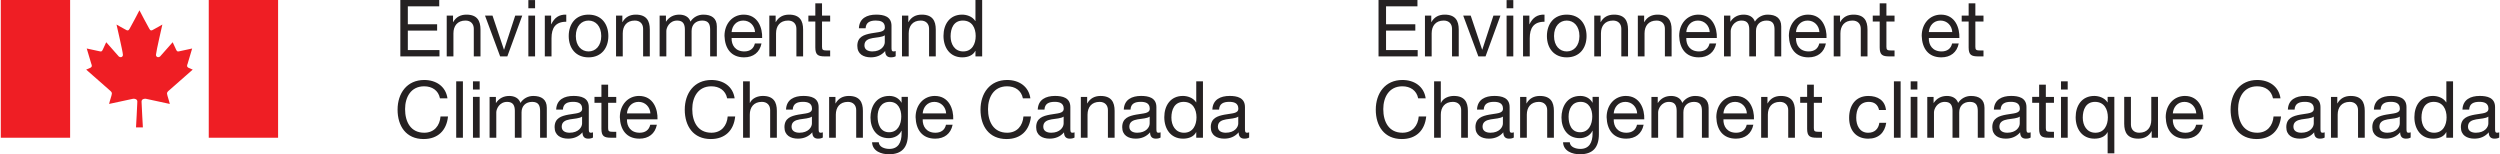
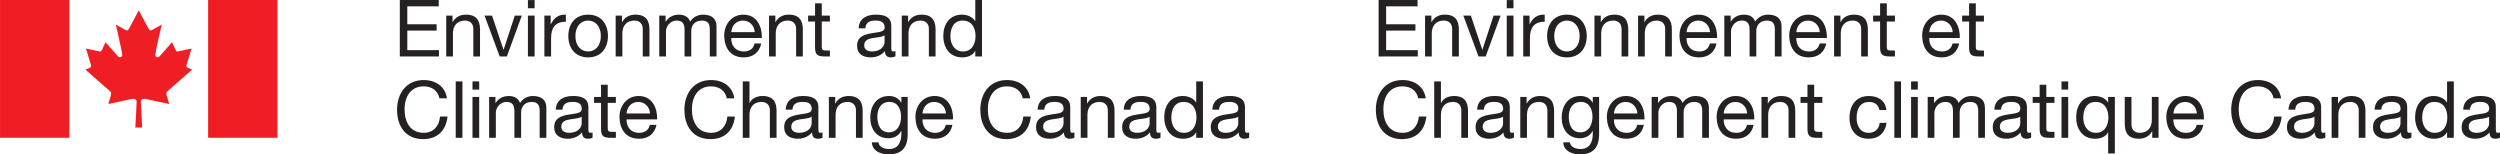
- <svg xmlns="http://www.w3.org/2000/svg" width="1627" height="100" viewBox="0 0 1626 100">
+ <svg xmlns="http://www.w3.org/2000/svg" viewBox="0 0 1626 100">
  <path d="M90.25 6.695s-5.586 10.77-6.328 11.875c-.75 1.489-1.496 1.489-2.621.746-1.492-.746-5.969-3.336-5.969-3.336s4.113 17.805 4.113 19.293c.364 1.489-1.125 2.602-2.617 1.489-.367-.367-8.2-9.282-8.2-9.282s-1.858 4.082-2.241 4.832c-.367.739-.739 1.473-1.864 1.11-1.492-.371-8.578-1.86-8.578-1.86s2.625 8.895 2.985 10.02c.363.89.746 1.855-.742 2.598l-2.606 1.12S70.859 58.685 71.238 59.06c.754.742 1.496 1.113.754 3.351-.754 2.235-1.5 5.23-1.5 5.23s14.172-2.995 15.664-3.374c1.305-.133 2.723.379 2.723 1.867 0 1.508-.867 16.797-.867 16.797h4.48s-.867-15.29-.867-16.797c0-1.488 1.414-2 2.73-1.867 1.497.379 15.657 3.375 15.657 3.375s-.75-2.996-1.492-5.23c-.75-2.24 0-2.61.742-3.352.379-.375 15.66-13.758 15.66-13.758l-2.606-1.121c-1.492-.742-1.097-1.707-.742-2.598.36-1.125 2.98-10.02 2.98-10.02s-7.09 1.489-8.581 1.86c-1.11.363-1.493-.371-1.864-1.11-.367-.75-2.234-4.832-2.234-4.832s-7.836 8.915-8.203 9.282c-1.488 1.113-2.98 0-2.61-1.489 0-1.488 4.102-19.293 4.102-19.293s-4.473 2.59-5.96 3.336c-1.118.743-1.876.743-2.61-.746-.742-1.105-6.344-11.875-6.344-11.875M45.129 0H.016v89.637h45.113ZM180.48 0h-45.12v89.637h45.12Zm0 0" style="stroke:none;fill-rule:nonzero;fill:#ee1d23;fill-opacity:.992" />
  <path d="M896.652.02h25.325v4.109h-20.442v11.668h19.055v4.11h-19.055v12.69h20.594v4.11h-25.48V.02ZM926.86 10.14h4.113v4.215h.101c1.844-3.289 4.832-4.832 8.63-4.832 6.987 0 9.144 4.008 9.144 9.711v17.473h-4.368V18.719c0-3.239-2.054-5.34-5.394-5.34-5.293 0-7.86 3.543-7.86 8.324v15.004h-4.367ZM966.29 36.707h-4.677l-9.863-26.566h4.883l7.445 22.152h.102l7.246-22.152h4.57ZM979.992 5.363h4.367V.023h-4.367Zm0 31.344h4.367v-26.57h-4.367ZM990.7 10.14h4.109v5.602h.105c2.106-4.27 5.031-6.375 9.754-6.219v4.625c-7.035 0-9.602 4.008-9.602 10.739v11.82H990.7ZM1019.133 9.523c8.422 0 12.894 6.114 12.894 13.93 0 7.754-4.472 13.875-12.894 13.875s-12.899-6.121-12.899-13.875c0-7.816 4.477-13.93 12.899-13.93m0 23.95c4.57 0 8.265-3.598 8.265-10.02 0-6.476-3.695-10.074-8.265-10.074s-8.27 3.598-8.27 10.074c0 6.422 3.7 10.02 8.27 10.02M1037.035 10.14h4.113v4.215h.102c1.844-3.289 4.828-4.832 8.629-4.832 6.988 0 9.144 4.008 9.144 9.711v17.473h-4.367V18.719c0-3.239-2.058-5.34-5.394-5.34-5.293 0-7.86 3.543-7.86 8.324v15.004h-4.367ZM1065.402 10.14h4.106v4.215h.105c1.852-3.289 4.828-4.832 8.625-4.832 6.989 0 9.145 4.008 9.145 9.711v17.473h-4.367V18.719c0-3.239-2.051-5.34-5.387-5.34-5.293 0-7.86 3.543-7.86 8.324v15.004h-4.367ZM1116.402 28.281c-1.187 5.86-5.394 9.043-11.351 9.043-8.48 0-12.488-5.86-12.742-13.976 0-7.961 5.246-13.825 12.48-13.825 9.402 0 12.277 8.79 12.02 15.211h-19.875c-.157 4.625 2.468 8.735 8.265 8.735 3.598 0 6.117-1.746 6.887-5.188Zm-4.215-7.398c-.203-4.164-3.343-7.5-7.652-7.5-4.57 0-7.297 3.437-7.601 7.5ZM1121.488 10.14h4.114v3.907h.101c1.95-2.98 4.93-4.524 8.574-4.524 3.239 0 6.22 1.282 7.297 4.524 1.797-2.828 4.93-4.524 8.32-4.524 5.29 0 8.833 2.211 8.833 7.707v19.477h-4.368V19.289c0-3.293-.87-5.91-5.132-5.91-4.215 0-6.934 2.672-6.934 6.781v16.547h-4.371V19.289c0-3.445-1.078-5.91-4.977-5.91-5.187 0-7.09 4.777-7.09 6.781v16.547h-4.367ZM1187.793 28.281c-1.18 5.86-5.395 9.043-11.352 9.043-8.472 0-12.48-5.86-12.742-13.976 0-7.961 5.246-13.825 12.488-13.825 9.395 0 12.274 8.79 12.02 15.211h-19.879c-.152 4.625 2.465 8.735 8.27 8.735 3.597 0 6.109-1.746 6.886-5.188Zm-4.215-7.398c-.2-4.164-3.336-7.5-7.652-7.5-4.57 0-7.293 3.437-7.598 7.5ZM1192.879 10.14h4.11v4.215h.105c1.847-3.289 4.824-4.832 8.625-4.832 6.984 0 9.144 4.008 9.144 9.711v17.473h-4.367V18.719c0-3.239-2.05-5.34-5.39-5.34-5.293 0-7.86 3.543-7.86 8.324v15.004h-4.367ZM1227.176 10.14h5.293v3.852h-5.293v16.496c0 2.004.562 2.367 3.289 2.367h2.004v3.852h-3.336c-4.524 0-6.324-.922-6.324-5.809V13.992h-4.524v-3.851h4.524V2.176h4.367ZM1274.246 28.281c-1.18 5.86-5.394 9.043-11.351 9.043-8.477 0-12.48-5.86-12.743-13.976 0-7.961 5.246-13.825 12.489-13.825 9.394 0 12.273 8.79 12.02 15.211h-19.88c-.156 4.625 2.465 8.735 8.266 8.735 3.598 0 6.113-1.746 6.887-5.188Zm-4.215-7.398c-.203-4.164-3.336-7.5-7.652-7.5-4.57 0-7.297 3.437-7.598 7.5ZM1285.063 10.14h5.292v3.852h-5.293v16.496c0 2.004.563 2.367 3.29 2.367h2.003v3.852h-3.34c-4.519 0-6.32-.922-6.32-5.809V13.992h-4.523v-3.851h4.523V2.176h4.368ZM922.441 63.973c-1.027-5.188-5.187-7.809-10.273-7.809-8.734 0-12.43 7.195-12.43 14.848 0 8.379 3.696 15.367 12.477 15.367 6.426 0 10.125-4.524 10.586-10.582h4.879c-.926 9.144-6.621 14.691-15.871 14.691-11.399 0-16.954-8.425-16.954-19.113 0-10.637 6.063-19.32 17.36-19.32 7.66 0 13.976 4.11 15.11 11.918ZM932.813 52.93h4.367v14.027h.101c1.438-3.184 5.188-4.523 8.371-4.523 6.989 0 9.145 4.007 9.145 9.714v17.473h-4.367V71.637c0-3.239-2.051-5.344-5.39-5.344-5.294 0-7.86 3.543-7.86 8.32v15.008h-4.367ZM984.68 89.508c-.77.46-1.742.719-3.13.719-2.265 0-3.698-1.235-3.698-4.11-2.418 2.828-5.653 4.11-9.352 4.11-4.824 0-8.785-2.16-8.785-7.45 0-6.011 4.469-7.3 8.992-8.172 4.824-.921 8.938-.617 8.938-3.906 0-3.8-3.137-4.418-5.91-4.418-3.696 0-6.419 1.13-6.626 5.035h-4.363c.258-6.574 5.34-8.886 11.25-8.886 4.777 0 9.965 1.078 9.965 7.293v13.672c0 2.05 0 2.98 1.387 2.98.359 0 .77-.05 1.332-.258Zm-7.09-13.621c-1.695 1.234-4.977 1.289-7.906 1.797-2.88.515-5.344 1.546-5.344 4.785 0 2.875 2.465 3.906 5.137 3.906 5.75 0 8.113-3.598 8.113-6.012ZM988.79 63.063h4.112v4.214h.102c1.848-3.289 4.828-4.832 8.629-4.832 6.988 0 9.144 4.008 9.144 9.715v17.473h-4.367V71.645c0-3.239-2.058-5.344-5.394-5.344-5.293 0-7.86 3.547-7.86 8.324v15.008h-4.367ZM1040.055 87.352c0 8.632-3.953 13.05-12.328 13.05-4.98 0-10.73-2.004-10.989-7.808h4.364c.207 3.183 4.007 4.316 6.886 4.316 5.696 0 7.961-4.11 7.961-10.07v-1.746h-.105c-1.438 3.234-4.926 4.824-8.27 4.824-7.906 0-11.867-6.215-11.867-13.457 0-6.273 3.09-14.031 12.281-14.031 3.336 0 6.32 1.488 7.907 4.418h.054v-3.801h4.106Zm-4.309-11.563c0-4.676-2.062-9.504-7.555-9.504-5.597 0-7.859 4.57-7.859 9.66 0 4.778 1.746 10.121 7.496 10.121 5.758 0 7.918-5.289 7.918-10.277M1069.176 81.195c-1.184 5.86-5.39 9.043-11.348 9.043-8.48 0-12.488-5.86-12.742-13.976 0-7.961 5.242-13.825 12.48-13.825 9.399 0 12.274 8.793 12.02 15.215h-19.879c-.152 4.621 2.473 8.73 8.27 8.73 3.597 0 6.117-1.745 6.886-5.187Zm-4.211-7.398c-.203-4.164-3.34-7.5-7.652-7.5-4.57 0-7.297 3.437-7.606 7.5ZM1074.242 63.063h4.113v3.906h.102c1.95-2.98 4.93-4.524 8.574-4.524 3.239 0 6.219 1.29 7.297 4.524 1.797-2.828 4.93-4.524 8.32-4.524 5.29 0 8.832 2.211 8.832 7.711v19.477h-4.367V72.21c0-3.29-.87-5.91-5.133-5.91-4.214 0-6.937 2.672-6.937 6.781v16.55h-4.367V72.212c0-3.445-1.078-5.91-4.977-5.91-5.187 0-7.09 4.777-7.09 6.781v16.55h-4.367ZM1140.57 81.195c-1.18 5.86-5.394 9.043-11.351 9.043-8.477 0-12.48-5.86-12.742-13.976 0-7.961 5.246-13.825 12.488-13.825 9.394 0 12.273 8.793 12.02 15.215h-19.88c-.156 4.621 2.465 8.73 8.266 8.73 3.598 0 6.113-1.745 6.887-5.187Zm-4.215-7.398c-.203-4.164-3.335-7.5-7.652-7.5-4.57 0-7.297 3.437-7.598 7.5ZM1145.656 63.063h4.106v4.214h.11c1.847-3.289 4.823-4.832 8.62-4.832 6.988 0 9.145 4.008 9.145 9.715v17.473h-4.367V71.645c0-3.239-2.051-5.344-5.387-5.344-5.293 0-7.86 3.547-7.86 8.324v15.008h-4.367ZM1179.953 63.063h5.293v3.855h-5.293v16.496c0 2.004.563 2.363 3.29 2.363h2.003v3.856h-3.34c-4.52 0-6.324-.926-6.324-5.813V66.918h-4.52v-3.856h4.52v-7.96h4.371ZM1222.379 71.598c-.672-3.34-2.977-5.297-6.574-5.297-6.325 0-8.27 4.988-8.27 10.383 0 4.879 2.207 9.71 7.754 9.71 4.207 0 6.727-2.464 7.297-6.472h4.469c-.977 6.473-5.04 10.328-11.72 10.328-8.112 0-12.425-5.656-12.425-13.566 0-7.97 4.11-14.235 12.535-14.235 6.008 0 10.832 2.828 11.453 9.149ZM1232.063 58.285h4.367v-5.347h-4.368Zm0 31.344h4.367V58.285h-4.368ZM1242.969 58.285h4.367v-5.347h-4.367Zm0 31.344h4.367v-26.57h-4.367ZM1253.766 63.063h4.113v3.906h.098c1.953-2.98 4.933-4.524 8.578-4.524 3.234 0 6.21 1.29 7.297 4.524 1.793-2.828 4.93-4.524 8.32-4.524 5.293 0 8.832 2.211 8.832 7.711v19.477h-4.367V72.21c0-3.29-.875-5.91-5.133-5.91-4.215 0-6.938 2.672-6.938 6.781v16.55h-4.367V72.212c0-3.445-1.078-5.91-4.976-5.91-5.188 0-7.09 4.777-7.09 6.781v16.55h-4.367ZM1321.047 89.508c-.77.46-1.742.719-3.137.719-2.258 0-3.691-1.235-3.691-4.11-2.418 2.828-5.653 4.11-9.352 4.11-4.832 0-8.785-2.16-8.785-7.45 0-6.011 4.469-7.3 8.992-8.172 4.824-.921 8.938-.617 8.938-3.906 0-3.8-3.137-4.418-5.91-4.418-3.7 0-6.418 1.13-6.625 5.035h-4.368c.254-6.574 5.344-8.886 11.254-8.886 4.778 0 9.961 1.078 9.961 7.293v13.672c0 2.05 0 2.98 1.387 2.98.363 0 .773-.05 1.336-.258Zm-7.09-13.621c-1.695 1.234-4.984 1.289-7.91 1.797-2.875.515-5.34 1.546-5.34 4.785 0 2.875 2.465 3.906 5.137 3.906 5.75 0 8.113-3.598 8.113-6.012ZM1330.93 63.063h5.293v3.855h-5.293v16.496c0 2.004.57 2.363 3.289 2.363h2.004v3.856h-3.336c-4.524 0-6.317-.926-6.317-5.813V66.918h-4.523v-3.856h4.523v-7.96h4.36ZM1340.793 58.285h4.367v-5.347h-4.367Zm0 31.344h4.367v-26.57h-4.367ZM1375.512 99.797h-4.367v-13.77h-.102c-1.434 2.93-4.828 4.211-8.477 4.211-8.164 0-12.226-6.476-12.226-13.976 0-7.5 4.008-13.825 12.129-13.825 2.718 0 6.625 1.032 8.574 4.165h.102v-3.543h4.367Zm-12.328-13.414c5.855 0 8.113-5.031 8.113-10.02 0-5.242-2.36-10.066-8.367-10.066-5.961 0-7.965 5.082-7.965 10.273 0 4.989 2.566 9.813 8.219 9.813M1403.922 89.617h-4.106v-4.215h-.109c-1.848 3.29-4.824 4.832-8.621 4.832-6.988 0-9.149-4.007-9.149-9.71V63.05h4.372v17.988c0 3.238 2.05 5.34 5.386 5.34 5.293 0 7.86-3.543 7.86-8.324V63.05h4.367ZM1433.043 81.195c-1.18 5.86-5.395 9.043-11.352 9.043-8.48 0-12.48-5.86-12.742-13.976 0-7.961 5.246-13.825 12.485-13.825 9.398 0 12.277 8.793 12.02 15.215h-19.88c-.148 4.621 2.469 8.73 8.274 8.73 3.59 0 6.109-1.745 6.879-5.187Zm-4.215-7.398c-.2-4.164-3.336-7.5-7.652-7.5-4.567 0-7.293 3.437-7.602 7.5ZM1478.758 63.973c-1.031-5.188-5.188-7.809-10.274-7.809-8.734 0-12.43 7.195-12.43 14.848 0 8.379 3.696 15.367 12.477 15.367 6.426 0 10.125-4.524 10.586-10.582h4.88c-.927 9.144-6.622 14.691-15.872 14.691-11.406 0-16.953-8.425-16.953-19.113 0-10.637 6.062-19.32 17.36-19.32 7.66 0 13.976 4.11 15.109 11.918ZM1512.387 89.508c-.77.46-1.75.719-3.137.719-2.258 0-3.695-1.235-3.695-4.11-2.414 2.828-5.649 4.11-9.348 4.11-4.832 0-8.785-2.16-8.785-7.45 0-6.011 4.469-7.3 8.984-8.172 4.832-.921 8.942-.617 8.942-3.906 0-3.8-3.133-4.418-5.907-4.418-3.699 0-6.418 1.13-6.625 5.035h-4.367c.258-6.574 5.344-8.886 11.25-8.886 4.781 0 9.965 1.078 9.965 7.293v13.672c0 2.05 0 2.98 1.39 2.98.356 0 .77-.05 1.333-.258Zm-7.09-13.621c-1.695 1.234-4.985 1.289-7.91 1.797-2.875.515-5.34 1.546-5.34 4.785 0 2.875 2.465 3.906 5.137 3.906 5.75 0 8.113-3.598 8.113-6.012ZM1516.496 63.063h4.113v4.214h.102c1.844-3.289 4.824-4.832 8.621-4.832 6.988 0 9.148 4.008 9.148 9.715v17.473h-4.37V71.645c0-3.239-2.051-5.344-5.387-5.344-5.293 0-7.86 3.547-7.86 8.324v15.008h-4.367ZM1568.363 89.508c-.77.46-1.75.719-3.129.719-2.265 0-3.707-1.235-3.707-4.11-2.41 2.828-5.648 4.11-9.343 4.11-4.832 0-8.786-2.16-8.786-7.45 0-6.011 4.47-7.3 8.985-8.172 4.832-.921 8.937-.617 8.937-3.906 0-3.8-3.129-4.418-5.902-4.418-3.7 0-6.418 1.13-6.625 5.035h-4.363c.254-6.574 5.34-8.886 11.242-8.886 4.777 0 9.969 1.078 9.969 7.293v13.672c0 2.05 0 2.98 1.382 2.98.364 0 .778-.05 1.34-.258Zm-7.09-13.621c-1.695 1.234-4.976 1.289-7.906 1.797-2.879.515-5.344 1.546-5.344 4.785 0 2.875 2.465 3.906 5.137 3.906 5.75 0 8.113-3.598 8.113-6.012ZM1595.95 89.617h-4.368v-3.594h-.102c-1.433 2.93-4.828 4.211-8.472 4.211-8.168 0-12.227-6.472-12.227-13.976 0-7.5 4.004-13.824 12.125-13.824 2.719 0 6.625 1.03 8.574 4.16h.102V52.93h4.367Zm-12.329-3.238c5.856 0 8.117-5.031 8.117-10.02 0-5.242-2.36-10.066-8.37-10.066-5.962 0-7.966 5.082-7.966 10.273 0 4.98 2.567 9.813 8.22 9.813M1626.004 89.508c-.77.46-1.746.719-3.133.719-2.262 0-3.7-1.235-3.7-4.11-2.413 2.828-5.648 4.11-9.347 4.11-4.832 0-8.785-2.16-8.785-7.45 0-6.011 4.469-7.3 8.988-8.172 4.828-.921 8.938-.617 8.938-3.906 0-3.8-3.133-4.418-5.906-4.418-3.696 0-6.418 1.13-6.625 5.035h-4.368c.262-6.574 5.344-8.886 11.25-8.886 4.778 0 9.97 1.078 9.97 7.293v13.672c0 2.05 0 2.98 1.378 2.98.363 0 .777-.05 1.34-.258Zm-7.09-13.621c-1.691 1.234-4.98 1.289-7.906 1.797-2.88.515-5.344 1.546-5.344 4.785 0 2.875 2.465 3.906 5.137 3.906 5.75 0 8.113-3.598 8.113-6.012ZM260.035.02h25.32v4.109h-20.44v11.668h19.062v4.11h-19.063v12.69h20.598v4.11h-25.477ZM290.223 10.14h4.109v4.215h.106c1.847-3.289 4.824-4.832 8.628-4.832 6.98 0 9.141 4.008 9.141 9.711v17.473h-4.363V18.719c0-3.239-2.059-5.34-5.395-5.34-5.293 0-7.86 3.543-7.86 8.324v15.004h-4.366ZM329.672 36.707h-4.676l-9.855-26.566h4.879l7.44 22.152h.11l7.243-22.152h4.57ZM343.355 5.363h4.368V.023h-4.368Zm0 31.344h4.368v-26.57h-4.368ZM354.063 10.14h4.105v5.602h.11c2.1-4.27 5.03-6.375 9.753-6.219v4.625c-7.035 0-9.601 4.008-9.601 10.739v11.82h-4.368ZM382.516 9.523c8.43 0 12.898 6.114 12.898 13.93 0 7.754-4.469 13.875-12.898 13.875-8.422 0-12.891-6.121-12.891-13.875 0-7.816 4.469-13.93 12.89-13.93m0 23.95c4.57 0 8.274-3.598 8.274-10.02 0-6.476-3.703-10.074-8.273-10.074s-8.266 3.598-8.266 10.074c0 6.422 3.695 10.02 8.266 10.02M400.422 10.14h4.105v4.215h.106c1.851-3.289 4.824-4.832 8.629-4.832 6.984 0 9.14 4.008 9.14 9.711v17.473h-4.363V18.719c0-3.239-2.055-5.34-5.39-5.34-5.294 0-7.86 3.543-7.86 8.324v15.004h-4.367ZM428.785 10.14h4.11v3.907H433c1.95-2.98 4.93-4.524 8.574-4.524 3.238 0 6.219 1.282 7.297 4.524 1.797-2.828 4.93-4.524 8.317-4.524 5.292 0 8.835 2.211 8.835 7.707v19.477h-4.367V19.289c0-3.293-.87-5.91-5.133-5.91-4.214 0-6.933 2.672-6.933 6.781v16.547h-4.367V19.289c0-3.445-1.082-5.91-4.985-5.91-5.187 0-7.086 4.777-7.086 6.781v16.547h-4.367ZM495.09 28.281c-1.18 5.86-5.395 9.043-11.348 9.043-8.476 0-12.484-5.86-12.742-13.976 0-7.961 5.242-13.825 12.48-13.825 9.399 0 12.282 8.79 12.024 15.211h-19.879c-.156 4.625 2.469 8.735 8.27 8.735 3.593 0 6.109-1.746 6.882-5.188Zm-4.215-7.398c-.2-4.164-3.336-7.5-7.648-7.5-4.57 0-7.297 3.437-7.602 7.5ZM500.176 10.14h4.11v4.215h.105c1.847-3.289 4.824-4.832 8.629-4.832 6.984 0 9.14 4.008 9.14 9.711v17.473h-4.363V18.719c0-3.239-2.055-5.34-5.395-5.34-5.289 0-7.855 3.543-7.855 8.324v15.004h-4.371ZM534.473 10.14h5.293v3.852h-5.293v16.496c0 2.004.57 2.367 3.289 2.367h2.004v3.852h-3.336c-4.524 0-6.32-.922-6.32-5.809V13.992h-4.52v-3.851h4.52V2.176h4.363ZM582.41 36.598c-.773.46-1.75.718-3.137.718-2.257 0-3.699-1.234-3.699-4.109-2.41 2.828-5.648 4.11-9.347 4.11-4.825 0-8.782-2.16-8.782-7.45 0-6.012 4.47-7.297 8.992-8.172 4.825-.922 8.938-.617 8.938-3.906 0-3.8-3.137-4.418-5.91-4.418-3.7 0-6.418 1.129-6.625 5.035h-4.363c.253-6.574 5.34-8.886 11.242-8.886 4.777 0 9.968 1.078 9.968 7.293v13.671c0 2.051 0 2.98 1.387 2.98.356 0 .766-.05 1.336-.257Zm-7.09-13.621c-1.695 1.234-4.984 1.289-7.914 1.804-2.87.508-5.34 1.54-5.34 4.778 0 2.875 2.47 3.906 5.141 3.906 5.75 0 8.113-3.598 8.113-6.016ZM586.52 10.14h4.105v4.215h.105c1.852-3.289 4.825-4.832 8.63-4.832 6.984 0 9.14 4.008 9.14 9.711v17.473h-4.363V18.719c0-3.239-2.055-5.34-5.39-5.34-5.294 0-7.86 3.543-7.86 8.324v15.004h-4.367ZM638.695 36.707h-4.367v-3.594h-.101c-1.442 2.93-4.829 4.211-8.477 4.211-8.164 0-12.227-6.472-12.227-13.976 0-7.5 4.008-13.825 12.125-13.825 2.723 0 6.63 1.032 8.579 4.16h.101V.02h4.367Zm-12.328-3.234c5.856 0 8.113-5.035 8.113-10.024 0-5.242-2.359-10.066-8.367-10.066-5.96 0-7.965 5.082-7.965 10.273 0 4.98 2.57 9.817 8.22 9.817M285.824 63.973c-1.023-5.188-5.183-7.809-10.27-7.809-8.738 0-12.429 7.195-12.429 14.848 0 8.379 3.691 15.367 12.477 15.367 6.425 0 10.12-4.524 10.586-10.582h4.875c-.922 9.144-6.625 14.691-15.872 14.691-11.402 0-16.949-8.425-16.949-19.113 0-10.637 6.063-19.32 17.36-19.32 7.656 0 13.976 4.11 15.105 11.918ZM296.398 58.285h4.368v-5.347h-4.368Zm0 31.344h4.368V58.285h-4.368ZM307.305 58.285h4.367v-5.347h-4.367Zm0 31.344h4.367v-26.57h-4.367ZM318.121 63.063h4.11v3.906h.105c1.95-2.98 4.93-4.524 8.578-4.524 3.234 0 6.215 1.29 7.293 4.524 1.797-2.828 4.934-4.524 8.316-4.524 5.293 0 8.836 2.211 8.836 7.711v19.477h-4.367V72.21c0-3.29-.87-5.91-5.133-5.91-4.214 0-6.933 2.676-6.933 6.781v16.55h-4.367V72.212c0-3.445-1.079-5.91-4.985-5.91-5.187 0-7.086 4.777-7.086 6.781v16.55h-4.367ZM385.406 89.508c-.773.46-1.75.719-3.136.719-2.258 0-3.7-1.235-3.7-4.11-2.41 2.828-5.648 4.11-9.347 4.11-4.828 0-8.782-2.16-8.782-7.45 0-6.011 4.47-7.3 8.989-8.172 4.828-.921 8.937-.617 8.937-3.906 0-3.8-3.133-4.418-5.906-4.418-3.7 0-6.418 1.13-6.629 5.035h-4.367c.262-6.578 5.348-8.886 11.25-8.886 4.777 0 9.969 1.078 9.969 7.293v13.672c0 2.05 0 2.98 1.386 2.98.356 0 .766-.05 1.336-.258Zm-7.09-13.621c-1.695 1.234-4.984 1.289-7.914 1.797-2.875.515-5.34 1.546-5.34 4.785 0 2.875 2.465 3.906 5.141 3.906 5.75 0 8.113-3.598 8.113-6.012ZM395.266 63.063h5.293v3.855h-5.293v16.496c0 2.004.57 2.363 3.289 2.363h2.004v3.856h-3.336c-4.524 0-6.317-.926-6.317-5.813V66.918h-4.523v-3.856h4.523v-7.96h4.36ZM426.988 81.195c-1.18 5.86-5.394 9.043-11.351 9.043-8.477 0-12.48-5.86-12.742-13.976 0-7.961 5.246-13.825 12.48-13.825 9.402 0 12.281 8.793 12.027 15.215h-19.879c-.16 4.621 2.465 8.73 8.266 8.73 3.594 0 6.113-1.745 6.883-5.187Zm-4.215-7.398c-.203-4.164-3.336-7.5-7.652-7.5-4.57 0-7.297 3.437-7.598 7.5ZM472.723 63.973c-1.028-5.188-5.188-7.809-10.274-7.809-8.734 0-12.426 7.195-12.426 14.848 0 8.379 3.692 15.367 12.477 15.367 6.422 0 10.121-4.524 10.582-10.582h4.879c-.922 9.144-6.625 14.691-15.871 14.691-11.402 0-16.95-8.425-16.95-19.113 0-10.637 6.063-19.32 17.36-19.32 7.656 0 13.973 4.11 15.102 11.918ZM483.098 52.93h4.367v14.027h.101c1.438-3.184 5.184-4.523 8.372-4.523 6.984 0 9.14 4.007 9.14 9.714v17.473h-4.363V71.637c0-3.239-2.055-5.344-5.39-5.344-5.294 0-7.86 3.543-7.86 8.32v15.008h-4.371V52.93ZM534.984 89.508c-.77.46-1.75.719-3.136.719-2.258 0-3.696-1.235-3.696-4.11-2.414 2.828-5.648 4.11-9.347 4.11-4.832 0-8.785-2.16-8.785-7.45 0-6.011 4.468-7.3 8.992-8.172 4.824-.921 8.937-.617 8.937-3.906 0-3.8-3.136-4.418-5.91-4.418-3.695 0-6.418 1.13-6.625 5.035h-4.367c.258-6.578 5.344-8.886 11.25-8.886 4.777 0 9.969 1.078 9.969 7.293v13.672c0 2.05 0 2.98 1.386 2.98.356 0 .762-.05 1.332-.258Zm-7.09-13.621c-1.695 1.234-4.984 1.289-7.91 1.797-2.875.515-5.34 1.546-5.34 4.785 0 2.875 2.465 3.906 5.137 3.906 5.75 0 8.114-3.598 8.114-6.012ZM539.094 63.063h4.11v4.214h.105c1.843-3.289 4.824-4.832 8.629-4.832 6.98 0 9.14 4.008 9.14 9.715v17.473h-4.363V71.645c0-3.239-2.059-5.344-5.395-5.344-5.293 0-7.86 3.547-7.86 8.324v15.008h-4.366ZM590.36 87.352c0 8.632-3.954 13.05-12.329 13.05-4.984 0-10.73-2.004-10.988-7.808h4.363c.207 3.183 4.008 4.316 6.883 4.316 5.7 0 7.965-4.11 7.965-10.07v-1.746h-.106c-1.437 3.234-4.933 4.824-8.27 4.824-7.905 0-11.866-6.215-11.866-13.457 0-6.273 3.082-14.031 12.277-14.031 3.34 0 6.316 1.488 7.91 4.418h.055v-3.801h4.105Zm-4.313-11.563c0-4.676-2.059-9.504-7.55-9.504-5.602 0-7.86 4.57-7.86 9.66 0 4.778 1.746 10.121 7.496 10.121 5.754 0 7.914-5.289 7.914-10.277M619.46 81.195c-1.179 5.86-5.394 9.043-11.35 9.043-8.477 0-12.481-5.86-12.743-13.976 0-7.961 5.246-13.825 12.48-13.825 9.403 0 12.278 8.793 12.02 15.215h-19.879c-.152 4.621 2.469 8.73 8.278 8.73 3.59 0 6.109-1.745 6.879-5.187Zm-4.214-7.398c-.203-4.164-3.336-7.5-7.652-7.5-4.57 0-7.297 3.437-7.606 7.5ZM665.195 63.973c-1.027-5.188-5.187-7.809-10.27-7.809-8.737 0-12.429 7.195-12.429 14.848 0 8.379 3.692 15.367 12.477 15.367 6.422 0 10.12-4.524 10.582-10.582h4.879c-.922 9.144-6.625 14.691-15.871 14.691-11.403 0-16.95-8.425-16.95-19.113 0-10.637 6.063-19.32 17.36-19.32 7.656 0 13.972 4.11 15.101 11.918ZM698.805 89.508c-.774.46-1.75.719-3.137.719-2.258 0-3.7-1.235-3.7-4.11-2.41 2.828-5.648 4.11-9.347 4.11-4.828 0-8.781-2.16-8.781-7.45 0-6.011 4.469-7.3 8.988-8.172 4.828-.921 8.938-.617 8.938-3.906 0-3.8-3.133-4.418-5.907-4.418-3.699 0-6.418 1.13-6.625 5.035h-4.37c.261-6.578 5.347-8.886 11.25-8.886 4.777 0 9.968 1.078 9.968 7.293v13.672c0 2.05 0 2.98 1.387 2.98.355 0 .765-.05 1.336-.258Zm-7.09-13.621c-1.695 1.234-4.985 1.289-7.914 1.797-2.875.515-5.34 1.546-5.34 4.785 0 2.875 2.465 3.906 5.14 3.906 5.75 0 8.114-3.598 8.114-6.012ZM702.914 63.063h4.106v4.214h.105c1.852-3.289 4.824-4.832 8.629-4.832 6.984 0 9.14 4.008 9.14 9.715v17.473h-4.363V71.645c0-3.239-2.054-5.344-5.398-5.344-5.285 0-7.86 3.547-7.86 8.324v15.008h-4.363v-26.57ZM754.8 89.508c-.769.46-1.745.719-3.128.719-2.266 0-3.703-1.235-3.703-4.11-2.414 2.828-5.649 4.11-9.348 4.11-4.832 0-8.785-2.16-8.785-7.45 0-6.011 4.469-7.3 8.988-8.172 4.828-.921 8.938-.617 8.938-3.906 0-3.8-3.133-4.418-5.907-4.418-3.695 0-6.418 1.13-6.625 5.035h-4.367c.262-6.578 5.344-8.886 11.25-8.886 4.778 0 9.969 1.078 9.969 7.293v13.672c0 2.05 0 2.98 1.379 2.98.363 0 .777-.05 1.34-.258Zm-7.09-13.621c-1.694 1.234-4.976 1.289-7.905 1.797-2.88.515-5.344 1.546-5.344 4.785 0 2.875 2.465 3.906 5.137 3.906 5.75 0 8.113-3.598 8.113-6.012ZM782.39 89.617h-4.37v-3.594h-.098c-1.438 2.93-4.832 4.211-8.477 4.211-8.168 0-12.226-6.472-12.226-13.976 0-7.5 4.008-13.824 12.125-13.824 2.722 0 6.625 1.03 8.578 4.16h.098V52.93h4.37Zm-12.327-3.234c5.855 0 8.113-5.035 8.113-10.024 0-5.242-2.36-10.066-8.371-10.066-5.961 0-7.965 5.082-7.965 10.273 0 4.98 2.566 9.817 8.222 9.817M812.441 89.508c-.77.46-1.746.719-3.132.719-2.258 0-3.7-1.235-3.7-4.11-2.414 2.828-5.652 4.11-9.347 4.11-4.828 0-8.782-2.16-8.782-7.45 0-6.011 4.47-7.3 8.985-8.172 4.828-.921 8.937-.617 8.937-3.906 0-3.8-3.129-4.418-5.902-4.418-3.7 0-6.422 1.13-6.629 5.035h-4.367c.262-6.578 5.348-8.886 11.25-8.886 4.781 0 9.969 1.078 9.969 7.293v13.672c0 2.05 0 2.98 1.386 2.98.356 0 .77-.05 1.332-.258Zm-7.086-13.621c-1.695 1.234-4.984 1.289-7.914 1.797-2.875.515-5.34 1.546-5.34 4.785 0 2.875 2.465 3.906 5.141 3.906 5.746 0 8.113-3.598 8.113-6.012Zm0 0" style="stroke:none;fill-rule:nonzero;fill:#231f20;fill-opacity:.988" />
</svg>
